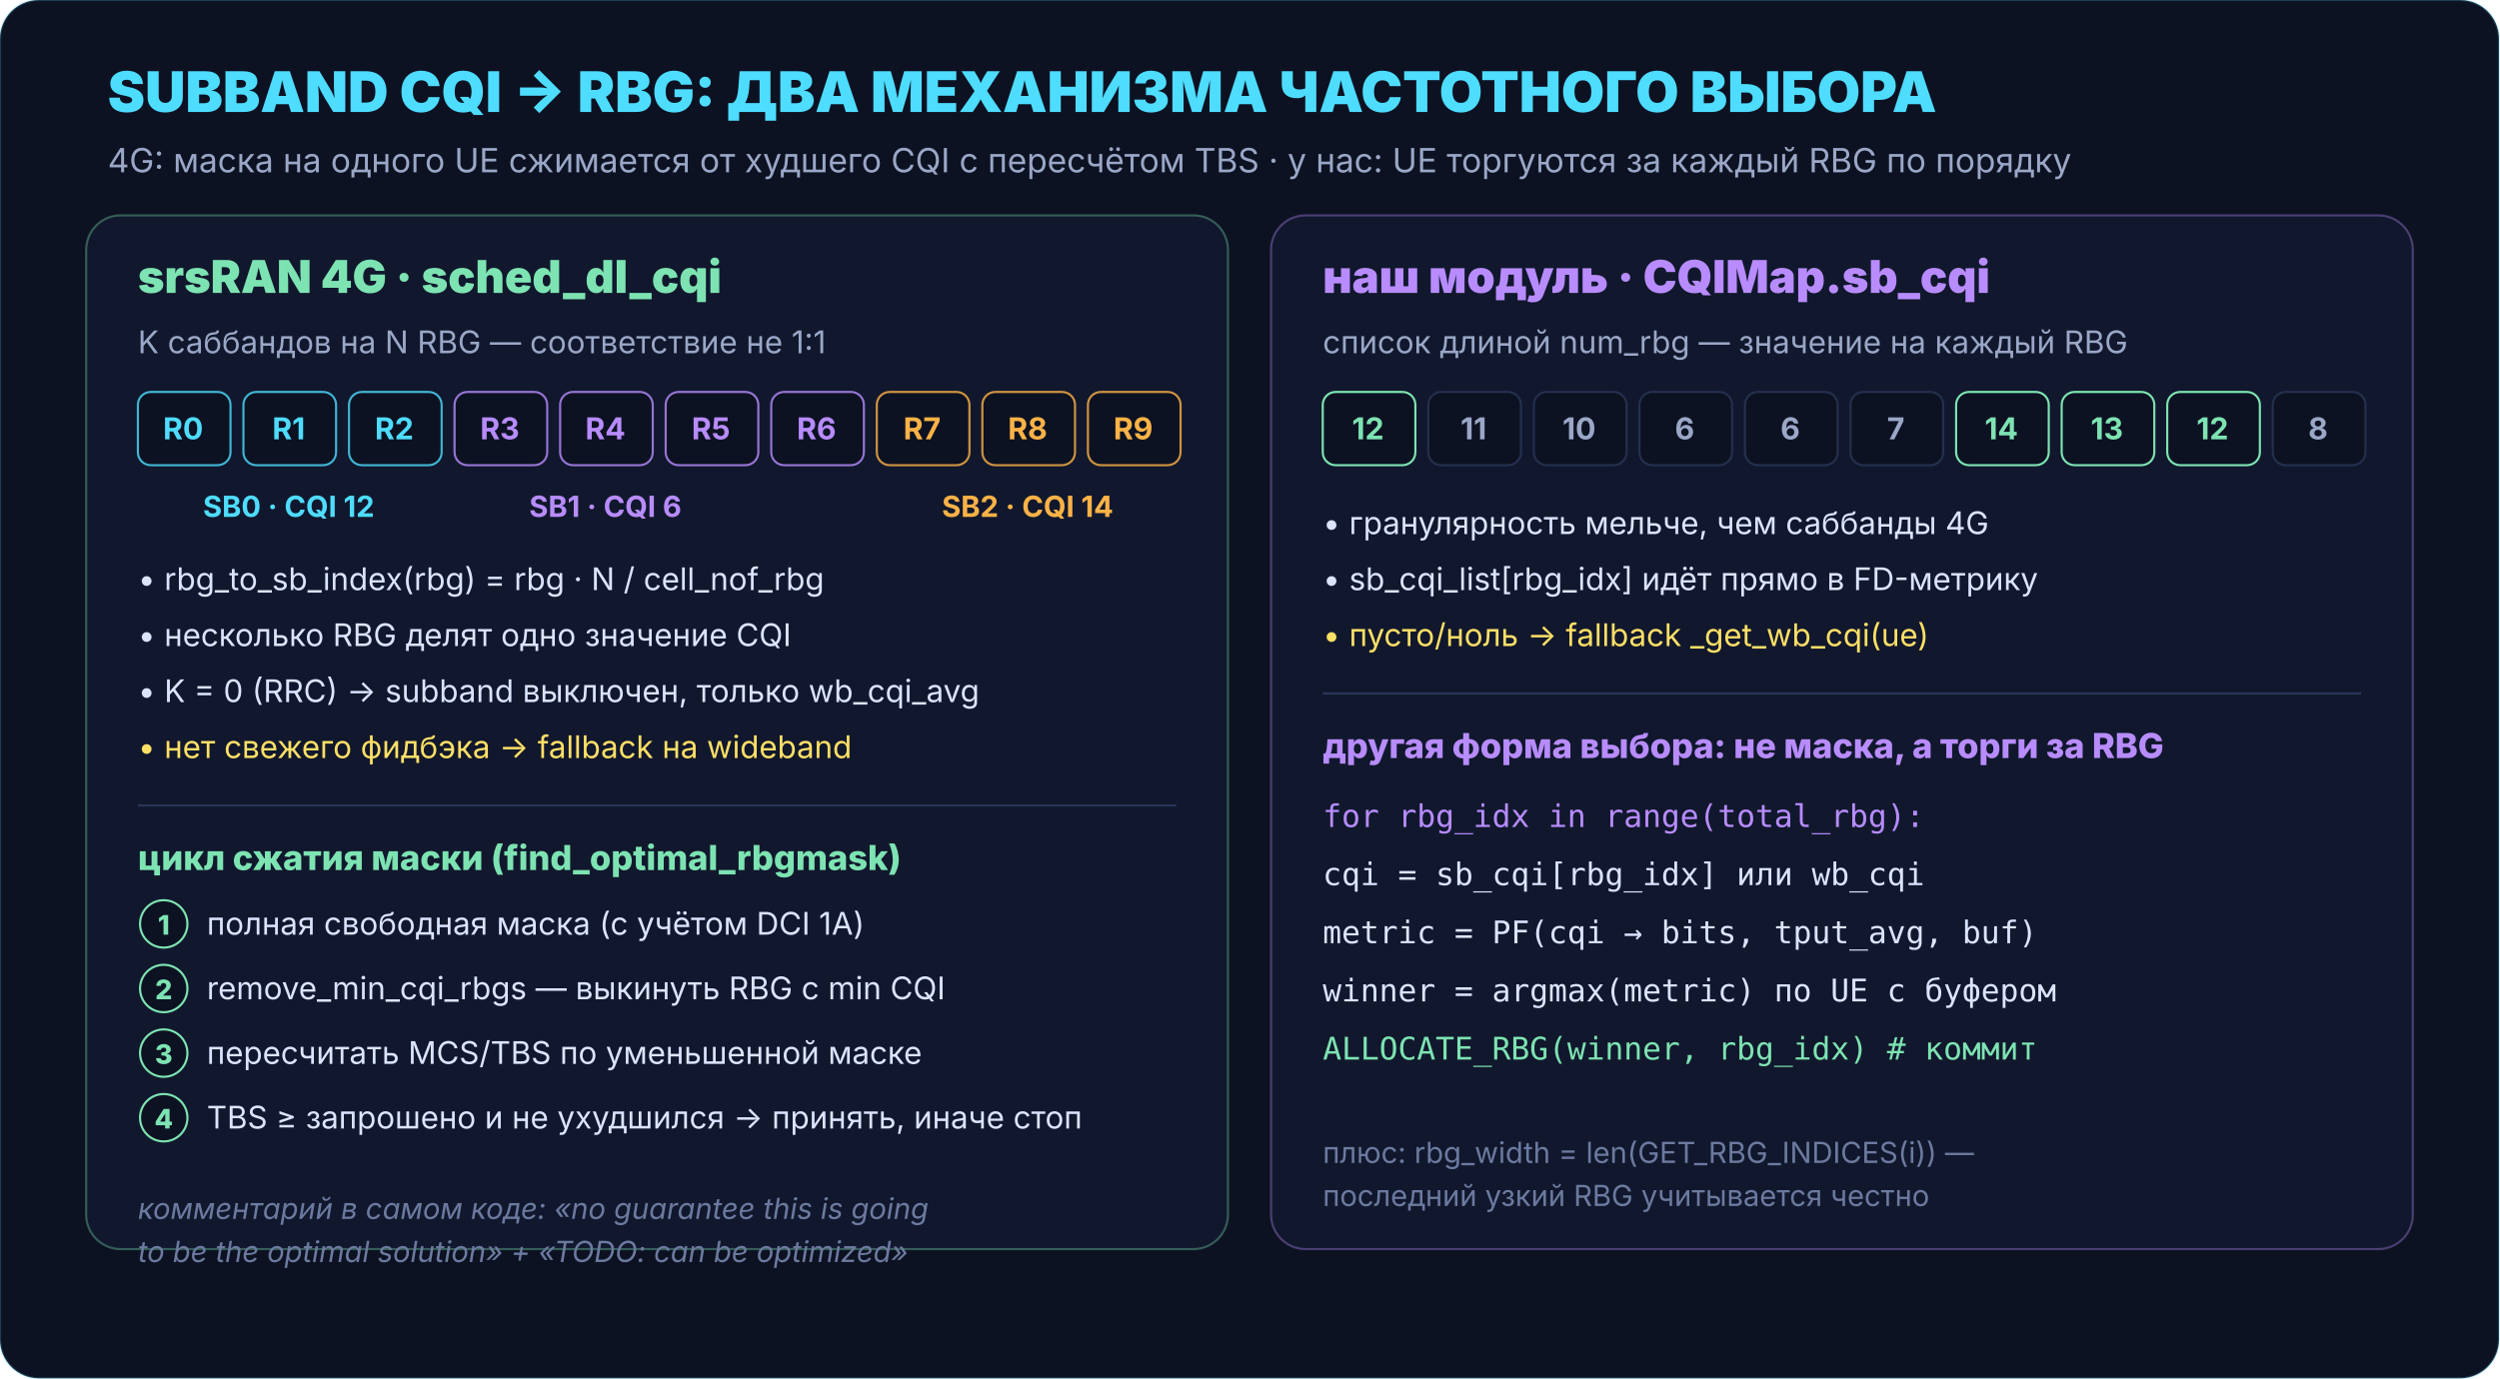
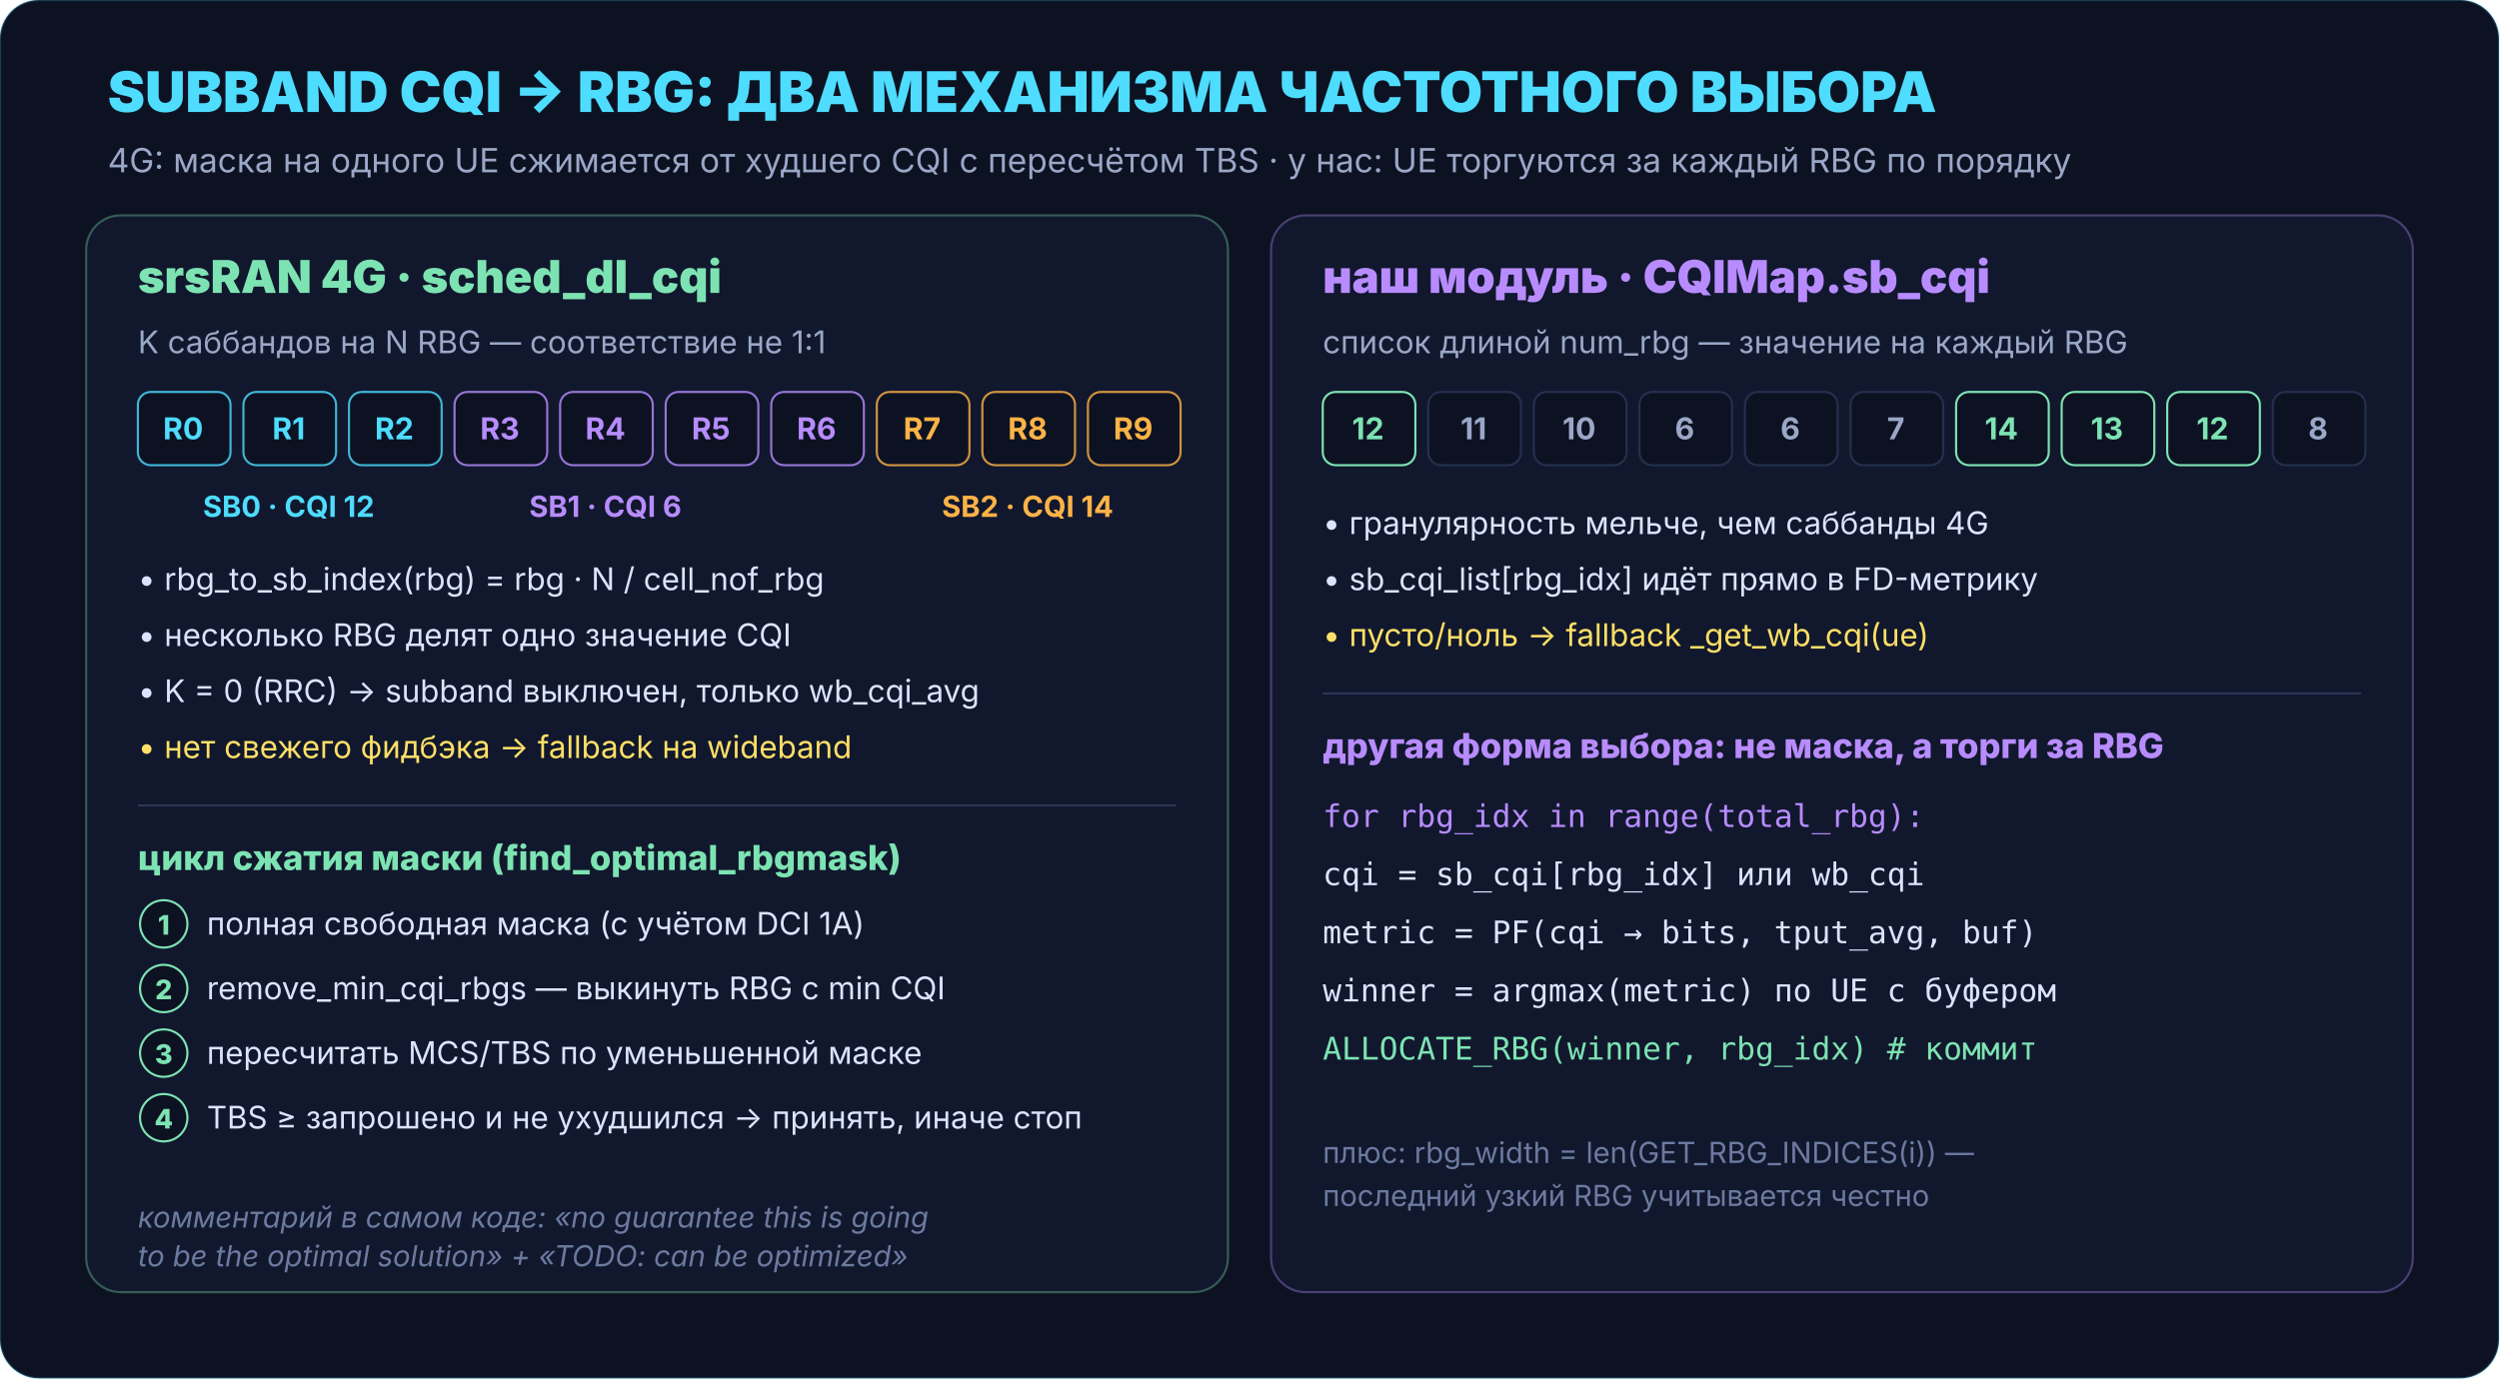
<svg xmlns="http://www.w3.org/2000/svg" width="1160" height="640" viewBox="0 0 1160 640">
  <rect width="1160" height="640" rx="18" fill="#0d1222" />
  <rect width="1160" height="640" rx="18" fill="none" stroke="#4edcff" stroke-opacity=".22" />
  <text x="50" y="52" font-family="Inter, 'DejaVu Sans', sans-serif" font-size="26" font-weight="900" fill="#4edcff">SUBBAND CQI → RBG: ДВА МЕХАНИЗМА ЧАСТОТНОГО ВЫБОРА</text>
  <text x="50" y="80" font-family="Inter, 'DejaVu Sans', sans-serif" font-size="15.5" fill="#9aa7c7">4G: маска на одного UE сжимается от худшего CQI с пересчётом TBS · у нас: UE торгуются за каждый RBG по порядку</text>
-   <rect x="40" y="100" width="530" height="480" rx="16" fill="#1b2648" fill-opacity="0.3" stroke="#7de3b2" stroke-opacity="0.35" />
+   <rect x="40" y="100" width="530" height="500" rx="16" fill="#1b2648" fill-opacity="0.3" stroke="#7de3b2" stroke-opacity="0.35" />
  <text x="64" y="136" font-family="Inter, 'DejaVu Sans', sans-serif" font-size="21" font-weight="900" fill="#7de3b2">srsRAN 4G · sched_dl_cqi</text>
  <text x="64" y="164" font-family="Inter, 'DejaVu Sans', sans-serif" font-size="14.5" fill="#9aa7c7">K саббандов на N RBG — соответствие не 1:1</text>
  <rect x="64" y="182" width="43" height="34" rx="6" fill="#0d1222" stroke="#4edcff" stroke-opacity="0.8" />
  <text x="85" y="204" text-anchor="middle" font-family="Inter, 'DejaVu Sans', sans-serif" font-size="14" font-weight="700" fill="#4edcff">R0</text>
  <rect x="113" y="182" width="43" height="34" rx="6" fill="#0d1222" stroke="#4edcff" stroke-opacity="0.8" />
  <text x="134" y="204" text-anchor="middle" font-family="Inter, 'DejaVu Sans', sans-serif" font-size="14" font-weight="700" fill="#4edcff">R1</text>
  <rect x="162" y="182" width="43" height="34" rx="6" fill="#0d1222" stroke="#4edcff" stroke-opacity="0.8" />
  <text x="183" y="204" text-anchor="middle" font-family="Inter, 'DejaVu Sans', sans-serif" font-size="14" font-weight="700" fill="#4edcff">R2</text>
  <rect x="211" y="182" width="43" height="34" rx="6" fill="#0d1222" stroke="#b88cff" stroke-opacity="0.8" />
  <text x="232" y="204" text-anchor="middle" font-family="Inter, 'DejaVu Sans', sans-serif" font-size="14" font-weight="700" fill="#b88cff">R3</text>
  <rect x="260" y="182" width="43" height="34" rx="6" fill="#0d1222" stroke="#b88cff" stroke-opacity="0.8" />
  <text x="281" y="204" text-anchor="middle" font-family="Inter, 'DejaVu Sans', sans-serif" font-size="14" font-weight="700" fill="#b88cff">R4</text>
  <rect x="309" y="182" width="43" height="34" rx="6" fill="#0d1222" stroke="#b88cff" stroke-opacity="0.8" />
  <text x="330" y="204" text-anchor="middle" font-family="Inter, 'DejaVu Sans', sans-serif" font-size="14" font-weight="700" fill="#b88cff">R5</text>
  <rect x="358" y="182" width="43" height="34" rx="6" fill="#0d1222" stroke="#b88cff" stroke-opacity="0.8" />
  <text x="379" y="204" text-anchor="middle" font-family="Inter, 'DejaVu Sans', sans-serif" font-size="14" font-weight="700" fill="#b88cff">R6</text>
  <rect x="407" y="182" width="43" height="34" rx="6" fill="#0d1222" stroke="#ffb347" stroke-opacity="0.8" />
  <text x="428" y="204" text-anchor="middle" font-family="Inter, 'DejaVu Sans', sans-serif" font-size="14" font-weight="700" fill="#ffb347">R7</text>
  <rect x="456" y="182" width="43" height="34" rx="6" fill="#0d1222" stroke="#ffb347" stroke-opacity="0.8" />
  <text x="477" y="204" text-anchor="middle" font-family="Inter, 'DejaVu Sans', sans-serif" font-size="14" font-weight="700" fill="#ffb347">R8</text>
  <rect x="505" y="182" width="43" height="34" rx="6" fill="#0d1222" stroke="#ffb347" stroke-opacity="0.8" />
  <text x="526" y="204" text-anchor="middle" font-family="Inter, 'DejaVu Sans', sans-serif" font-size="14" font-weight="700" fill="#ffb347">R9</text>
  <text x="134" y="240" text-anchor="middle" font-family="Inter, 'DejaVu Sans', sans-serif" font-size="13.5" font-weight="700" fill="#4edcff">SB0 · CQI 12</text>
  <text x="281" y="240" text-anchor="middle" font-family="Inter, 'DejaVu Sans', sans-serif" font-size="13.5" font-weight="700" fill="#b88cff">SB1 · CQI 6</text>
  <text x="477" y="240" text-anchor="middle" font-family="Inter, 'DejaVu Sans', sans-serif" font-size="13.5" font-weight="700" fill="#ffb347">SB2 · CQI 14</text>
  <text x="64" y="274" font-family="Inter, 'DejaVu Sans', sans-serif" font-size="14.5" fill="#dbe4ff">• rbg_to_sb_index(rbg) = rbg · N / cell_nof_rbg</text>
  <text x="64" y="300" font-family="Inter, 'DejaVu Sans', sans-serif" font-size="14.5" fill="#dbe4ff">• несколько RBG делят одно значение CQI</text>
  <text x="64" y="326" font-family="Inter, 'DejaVu Sans', sans-serif" font-size="14.5" fill="#dbe4ff">• K = 0 (RRC) → subband выключен, только wb_cqi_avg</text>
  <text x="64" y="352" font-family="Inter, 'DejaVu Sans', sans-serif" font-size="14.5" fill="#ffe066">• нет свежего фидбэка → fallback на wideband</text>
  <line x1="64" y1="374" x2="546" y2="374" stroke="#2a3658" />
  <text x="64" y="404" font-family="Inter, 'DejaVu Sans', sans-serif" font-size="16" font-weight="800" fill="#7de3b2">цикл сжатия маски (find_optimal_rbgmask)</text>
  <circle cx="76" cy="429" r="11" fill="#0d1222" stroke="#7de3b2" />
  <text x="76" y="434" text-anchor="middle" font-family="Inter, 'DejaVu Sans', sans-serif" font-size="12.5" font-weight="800" fill="#7de3b2">1</text>
  <text x="96" y="434" font-family="Inter, 'DejaVu Sans', sans-serif" font-size="14.5" fill="#dbe4ff">полная свободная маска (с учётом DCI 1A)</text>
  <circle cx="76" cy="459" r="11" fill="#0d1222" stroke="#7de3b2" />
  <text x="76" y="464" text-anchor="middle" font-family="Inter, 'DejaVu Sans', sans-serif" font-size="12.5" font-weight="800" fill="#7de3b2">2</text>
  <text x="96" y="464" font-family="Inter, 'DejaVu Sans', sans-serif" font-size="14.5" fill="#dbe4ff">remove_min_cqi_rbgs — выкинуть RBG с min CQI</text>
  <circle cx="76" cy="489" r="11" fill="#0d1222" stroke="#7de3b2" />
  <text x="76" y="494" text-anchor="middle" font-family="Inter, 'DejaVu Sans', sans-serif" font-size="12.5" font-weight="800" fill="#7de3b2">3</text>
  <text x="96" y="494" font-family="Inter, 'DejaVu Sans', sans-serif" font-size="14.5" fill="#dbe4ff">пересчитать MCS/TBS по уменьшенной маске</text>
  <circle cx="76" cy="519" r="11" fill="#0d1222" stroke="#7de3b2" />
  <text x="76" y="524" text-anchor="middle" font-family="Inter, 'DejaVu Sans', sans-serif" font-size="12.5" font-weight="800" fill="#7de3b2">4</text>
  <text x="96" y="524" font-family="Inter, 'DejaVu Sans', sans-serif" font-size="14.5" fill="#dbe4ff">TBS ≥ запрошено и не ухудшился → принять, иначе стоп</text>
-   <text x="64" y="566" font-family="Inter, 'DejaVu Sans', sans-serif" font-size="13.5" font-style="italic" fill="#6c7aa0">комментарий в самом коде: «no guarantee this is going</text>
-   <text x="64" y="586" font-family="Inter, 'DejaVu Sans', sans-serif" font-size="13.5" font-style="italic" fill="#6c7aa0">to be the optimal solution» + «TODO: can be optimized»</text>
-   <rect x="590" y="100" width="530" height="480" rx="16" fill="#1b2648" fill-opacity="0.3" stroke="#b88cff" stroke-opacity="0.35" />
+   <text x="64" y="570" font-family="Inter, 'DejaVu Sans', sans-serif" font-size="13.5" font-style="italic" fill="#6c7aa0">комментарий в самом коде: «no guarantee this is going</text>
+   <text x="64" y="588" font-family="Inter, 'DejaVu Sans', sans-serif" font-size="13.5" font-style="italic" fill="#6c7aa0">to be the optimal solution» + «TODO: can be optimized»</text>
+   <rect x="590" y="100" width="530" height="500" rx="16" fill="#1b2648" fill-opacity="0.3" stroke="#b88cff" stroke-opacity="0.35" />
  <text x="614" y="136" font-family="Inter, 'DejaVu Sans', sans-serif" font-size="21" font-weight="900" fill="#b88cff">наш модуль · CQIMap.sb_cqi</text>
  <text x="614" y="164" font-family="Inter, 'DejaVu Sans', sans-serif" font-size="14.5" fill="#9aa7c7">список длиной num_rbg — значение на каждый RBG</text>
  <rect x="614" y="182" width="43" height="34" rx="6" fill="#0d1222" stroke="#7de3b2" stroke-opacity="1" />
  <text x="635" y="204" text-anchor="middle" font-family="Inter, 'DejaVu Sans', sans-serif" font-size="14" font-weight="700" fill="#7de3b2">12</text>
  <rect x="663" y="182" width="43" height="34" rx="6" fill="#0d1222" stroke="#2a3658" stroke-opacity="0.8" />
  <text x="684" y="204" text-anchor="middle" font-family="Inter, 'DejaVu Sans', sans-serif" font-size="14" font-weight="700" fill="#9aa7c7">11</text>
  <rect x="712" y="182" width="43" height="34" rx="6" fill="#0d1222" stroke="#2a3658" stroke-opacity="0.8" />
  <text x="733" y="204" text-anchor="middle" font-family="Inter, 'DejaVu Sans', sans-serif" font-size="14" font-weight="700" fill="#9aa7c7">10</text>
  <rect x="761" y="182" width="43" height="34" rx="6" fill="#0d1222" stroke="#2a3658" stroke-opacity="0.8" />
  <text x="782" y="204" text-anchor="middle" font-family="Inter, 'DejaVu Sans', sans-serif" font-size="14" font-weight="700" fill="#9aa7c7">6</text>
  <rect x="810" y="182" width="43" height="34" rx="6" fill="#0d1222" stroke="#2a3658" stroke-opacity="0.8" />
  <text x="831" y="204" text-anchor="middle" font-family="Inter, 'DejaVu Sans', sans-serif" font-size="14" font-weight="700" fill="#9aa7c7">6</text>
  <rect x="859" y="182" width="43" height="34" rx="6" fill="#0d1222" stroke="#2a3658" stroke-opacity="0.8" />
  <text x="880" y="204" text-anchor="middle" font-family="Inter, 'DejaVu Sans', sans-serif" font-size="14" font-weight="700" fill="#9aa7c7">7</text>
  <rect x="908" y="182" width="43" height="34" rx="6" fill="#0d1222" stroke="#7de3b2" stroke-opacity="1" />
  <text x="929" y="204" text-anchor="middle" font-family="Inter, 'DejaVu Sans', sans-serif" font-size="14" font-weight="700" fill="#7de3b2">14</text>
  <rect x="957" y="182" width="43" height="34" rx="6" fill="#0d1222" stroke="#7de3b2" stroke-opacity="1" />
  <text x="978" y="204" text-anchor="middle" font-family="Inter, 'DejaVu Sans', sans-serif" font-size="14" font-weight="700" fill="#7de3b2">13</text>
  <rect x="1006" y="182" width="43" height="34" rx="6" fill="#0d1222" stroke="#7de3b2" stroke-opacity="1" />
  <text x="1027" y="204" text-anchor="middle" font-family="Inter, 'DejaVu Sans', sans-serif" font-size="14" font-weight="700" fill="#7de3b2">12</text>
  <rect x="1055" y="182" width="43" height="34" rx="6" fill="#0d1222" stroke="#2a3658" stroke-opacity="0.8" />
  <text x="1076" y="204" text-anchor="middle" font-family="Inter, 'DejaVu Sans', sans-serif" font-size="14" font-weight="700" fill="#9aa7c7">8</text>
  <text x="614" y="248" font-family="Inter, 'DejaVu Sans', sans-serif" font-size="14.5" fill="#dbe4ff">• гранулярность мельче, чем саббанды 4G</text>
  <text x="614" y="274" font-family="Inter, 'DejaVu Sans', sans-serif" font-size="14.5" fill="#dbe4ff">• sb_cqi_list[rbg_idx] идёт прямо в FD-метрику</text>
  <text x="614" y="300" font-family="Inter, 'DejaVu Sans', sans-serif" font-size="14.5" fill="#ffe066">• пусто/ноль → fallback _get_wb_cqi(ue)</text>
  <line x1="614" y1="322" x2="1096" y2="322" stroke="#2a3658" />
  <text x="614" y="352" font-family="Inter, 'DejaVu Sans', sans-serif" font-size="16" font-weight="800" fill="#b88cff">другая форма выбора: не маска, а торги за RBG</text>
  <text x="614" y="384" font-family="ui-monospace, monospace" font-size="14.5" fill="#b88cff">for rbg_idx in range(total_rbg):</text>
  <text x="614" y="411" font-family="ui-monospace, monospace" font-size="14.5" fill="#dbe4ff">    cqi = sb_cqi[rbg_idx]  или  wb_cqi</text>
  <text x="614" y="438" font-family="ui-monospace, monospace" font-size="14.5" fill="#dbe4ff">    metric = PF(cqi → bits, tput_avg, buf)</text>
  <text x="614" y="465" font-family="ui-monospace, monospace" font-size="14.5" fill="#dbe4ff">    winner = argmax(metric) по UE с буфером</text>
  <text x="614" y="492" font-family="ui-monospace, monospace" font-size="14.5" fill="#7de3b2">    ALLOCATE_RBG(winner, rbg_idx)  # коммит</text>
  <text x="614" y="540" font-family="Inter, 'DejaVu Sans', sans-serif" font-size="13.5" fill="#6c7aa0">плюс: rbg_width = len(GET_RBG_INDICES(i)) —</text>
  <text x="614" y="560" font-family="Inter, 'DejaVu Sans', sans-serif" font-size="13.5" fill="#6c7aa0">последний узкий RBG учитывается честно</text>
</svg>
